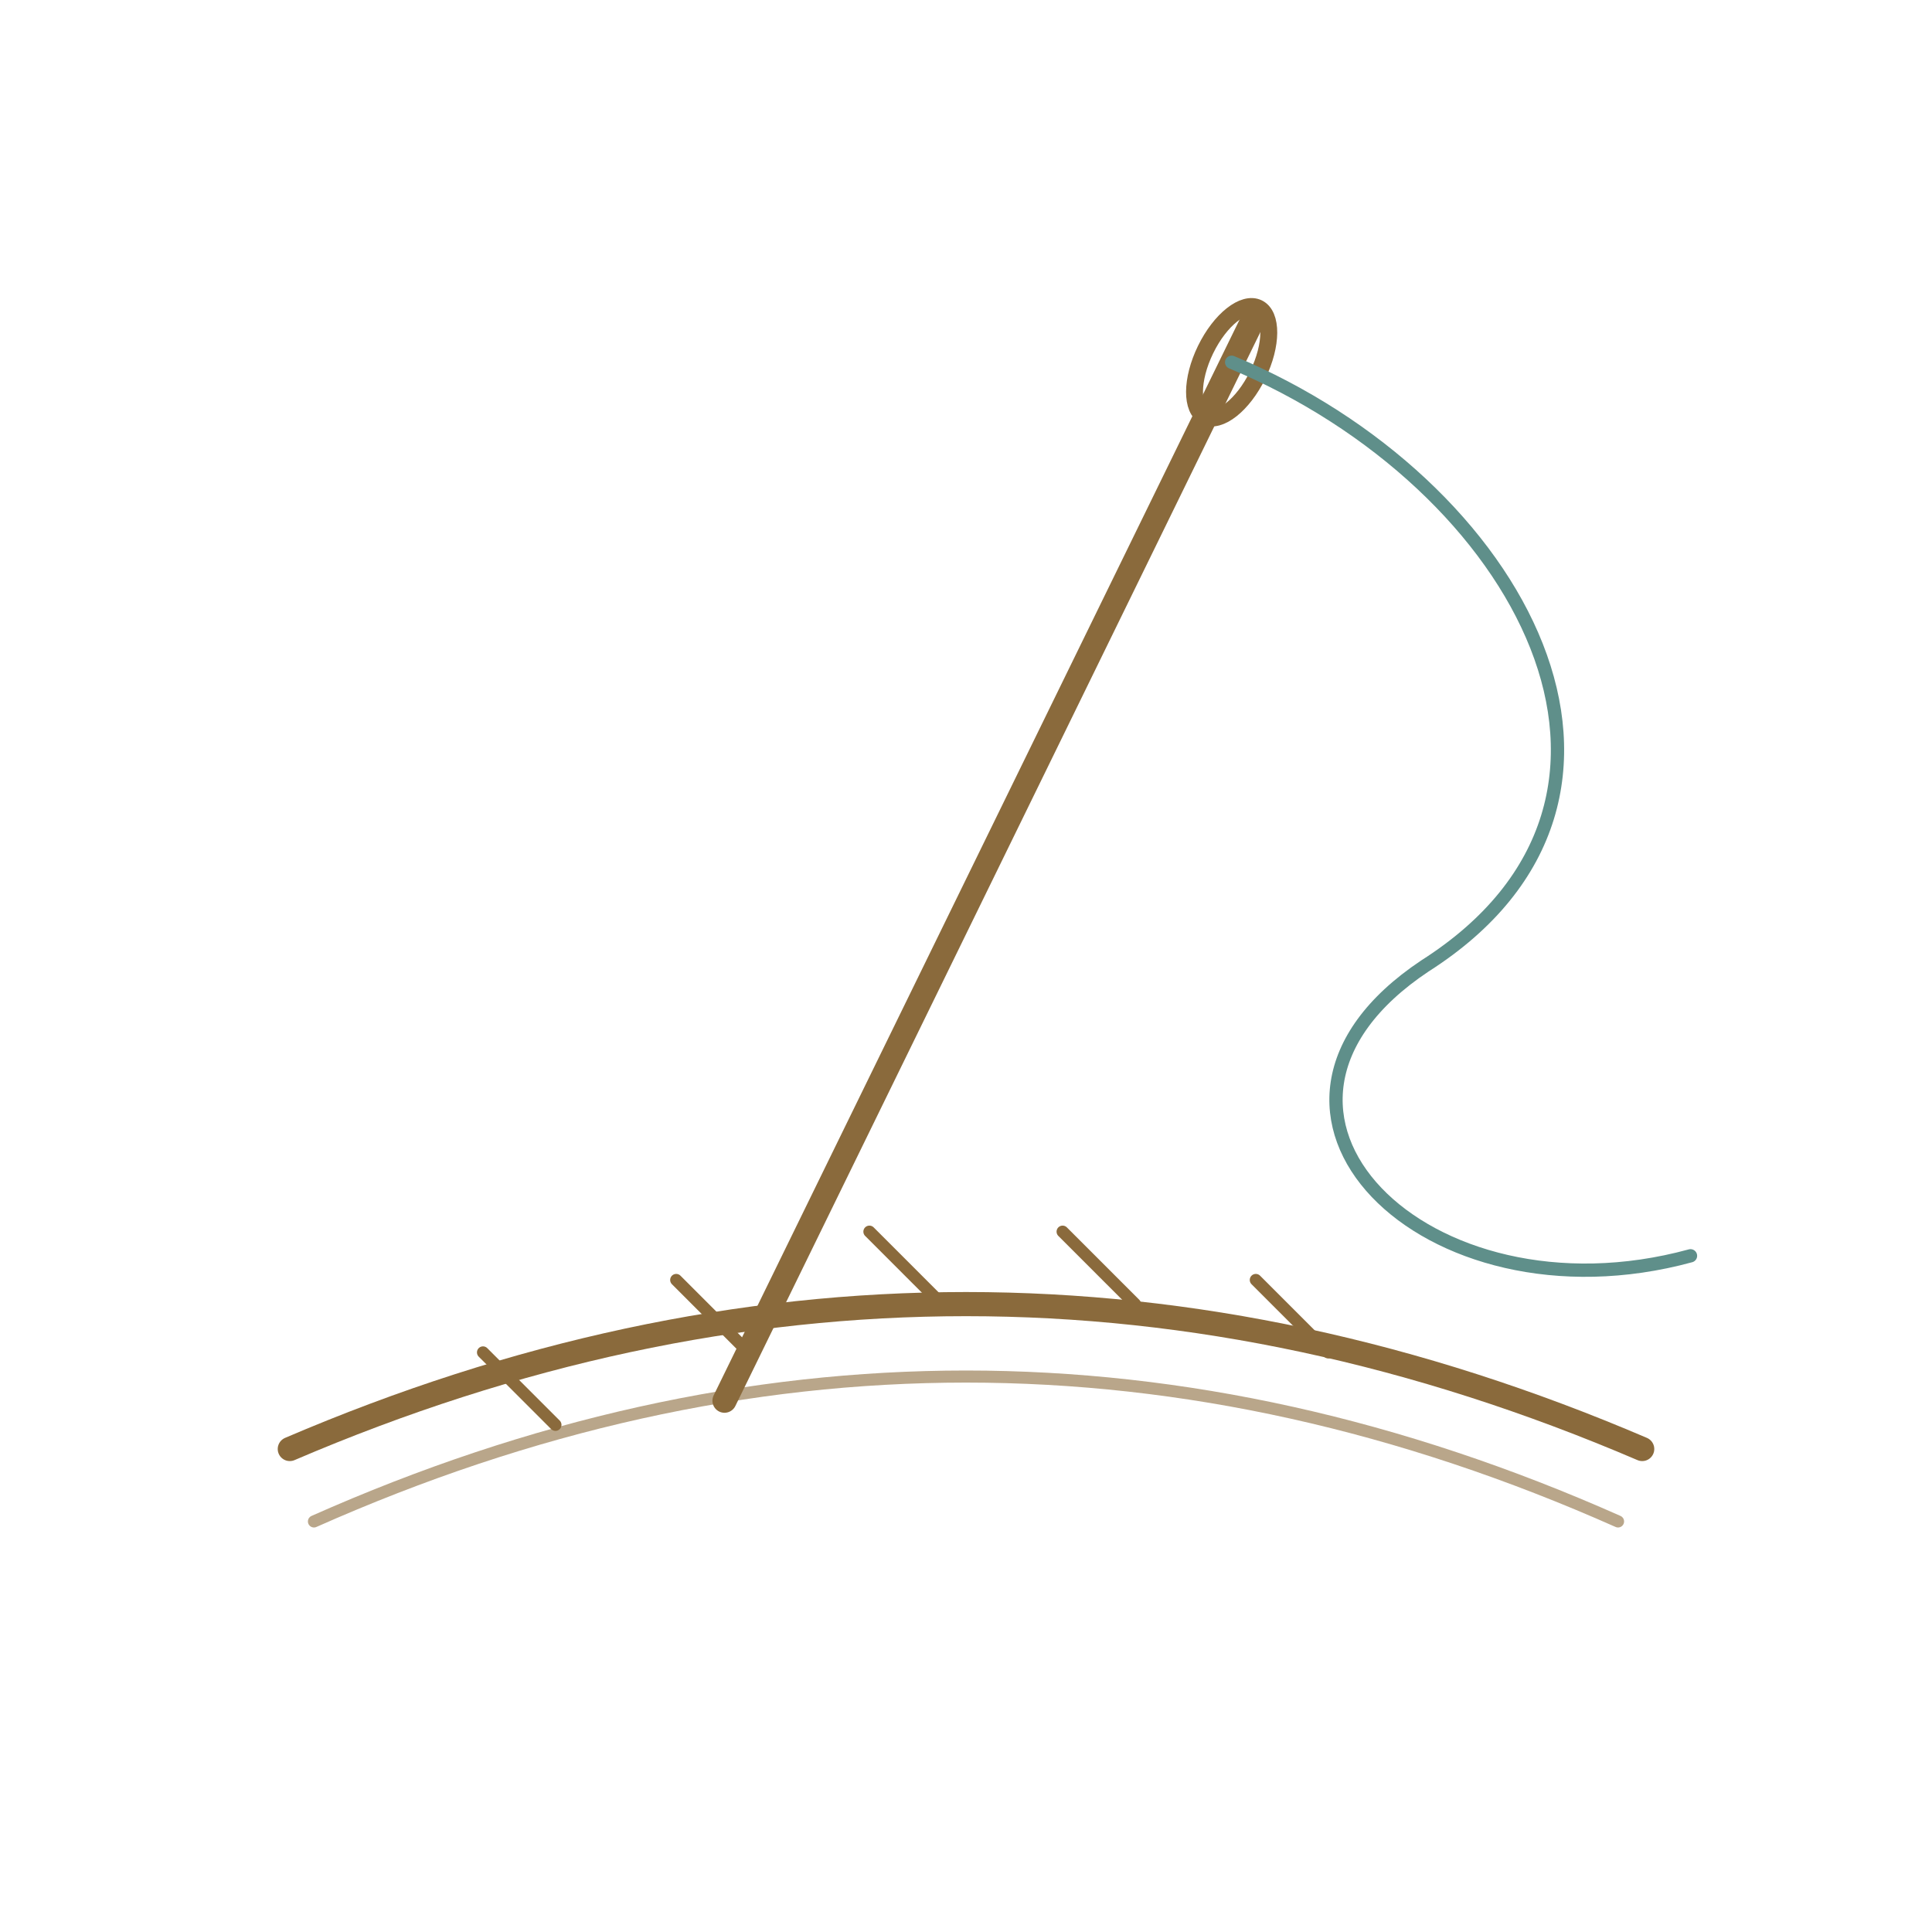
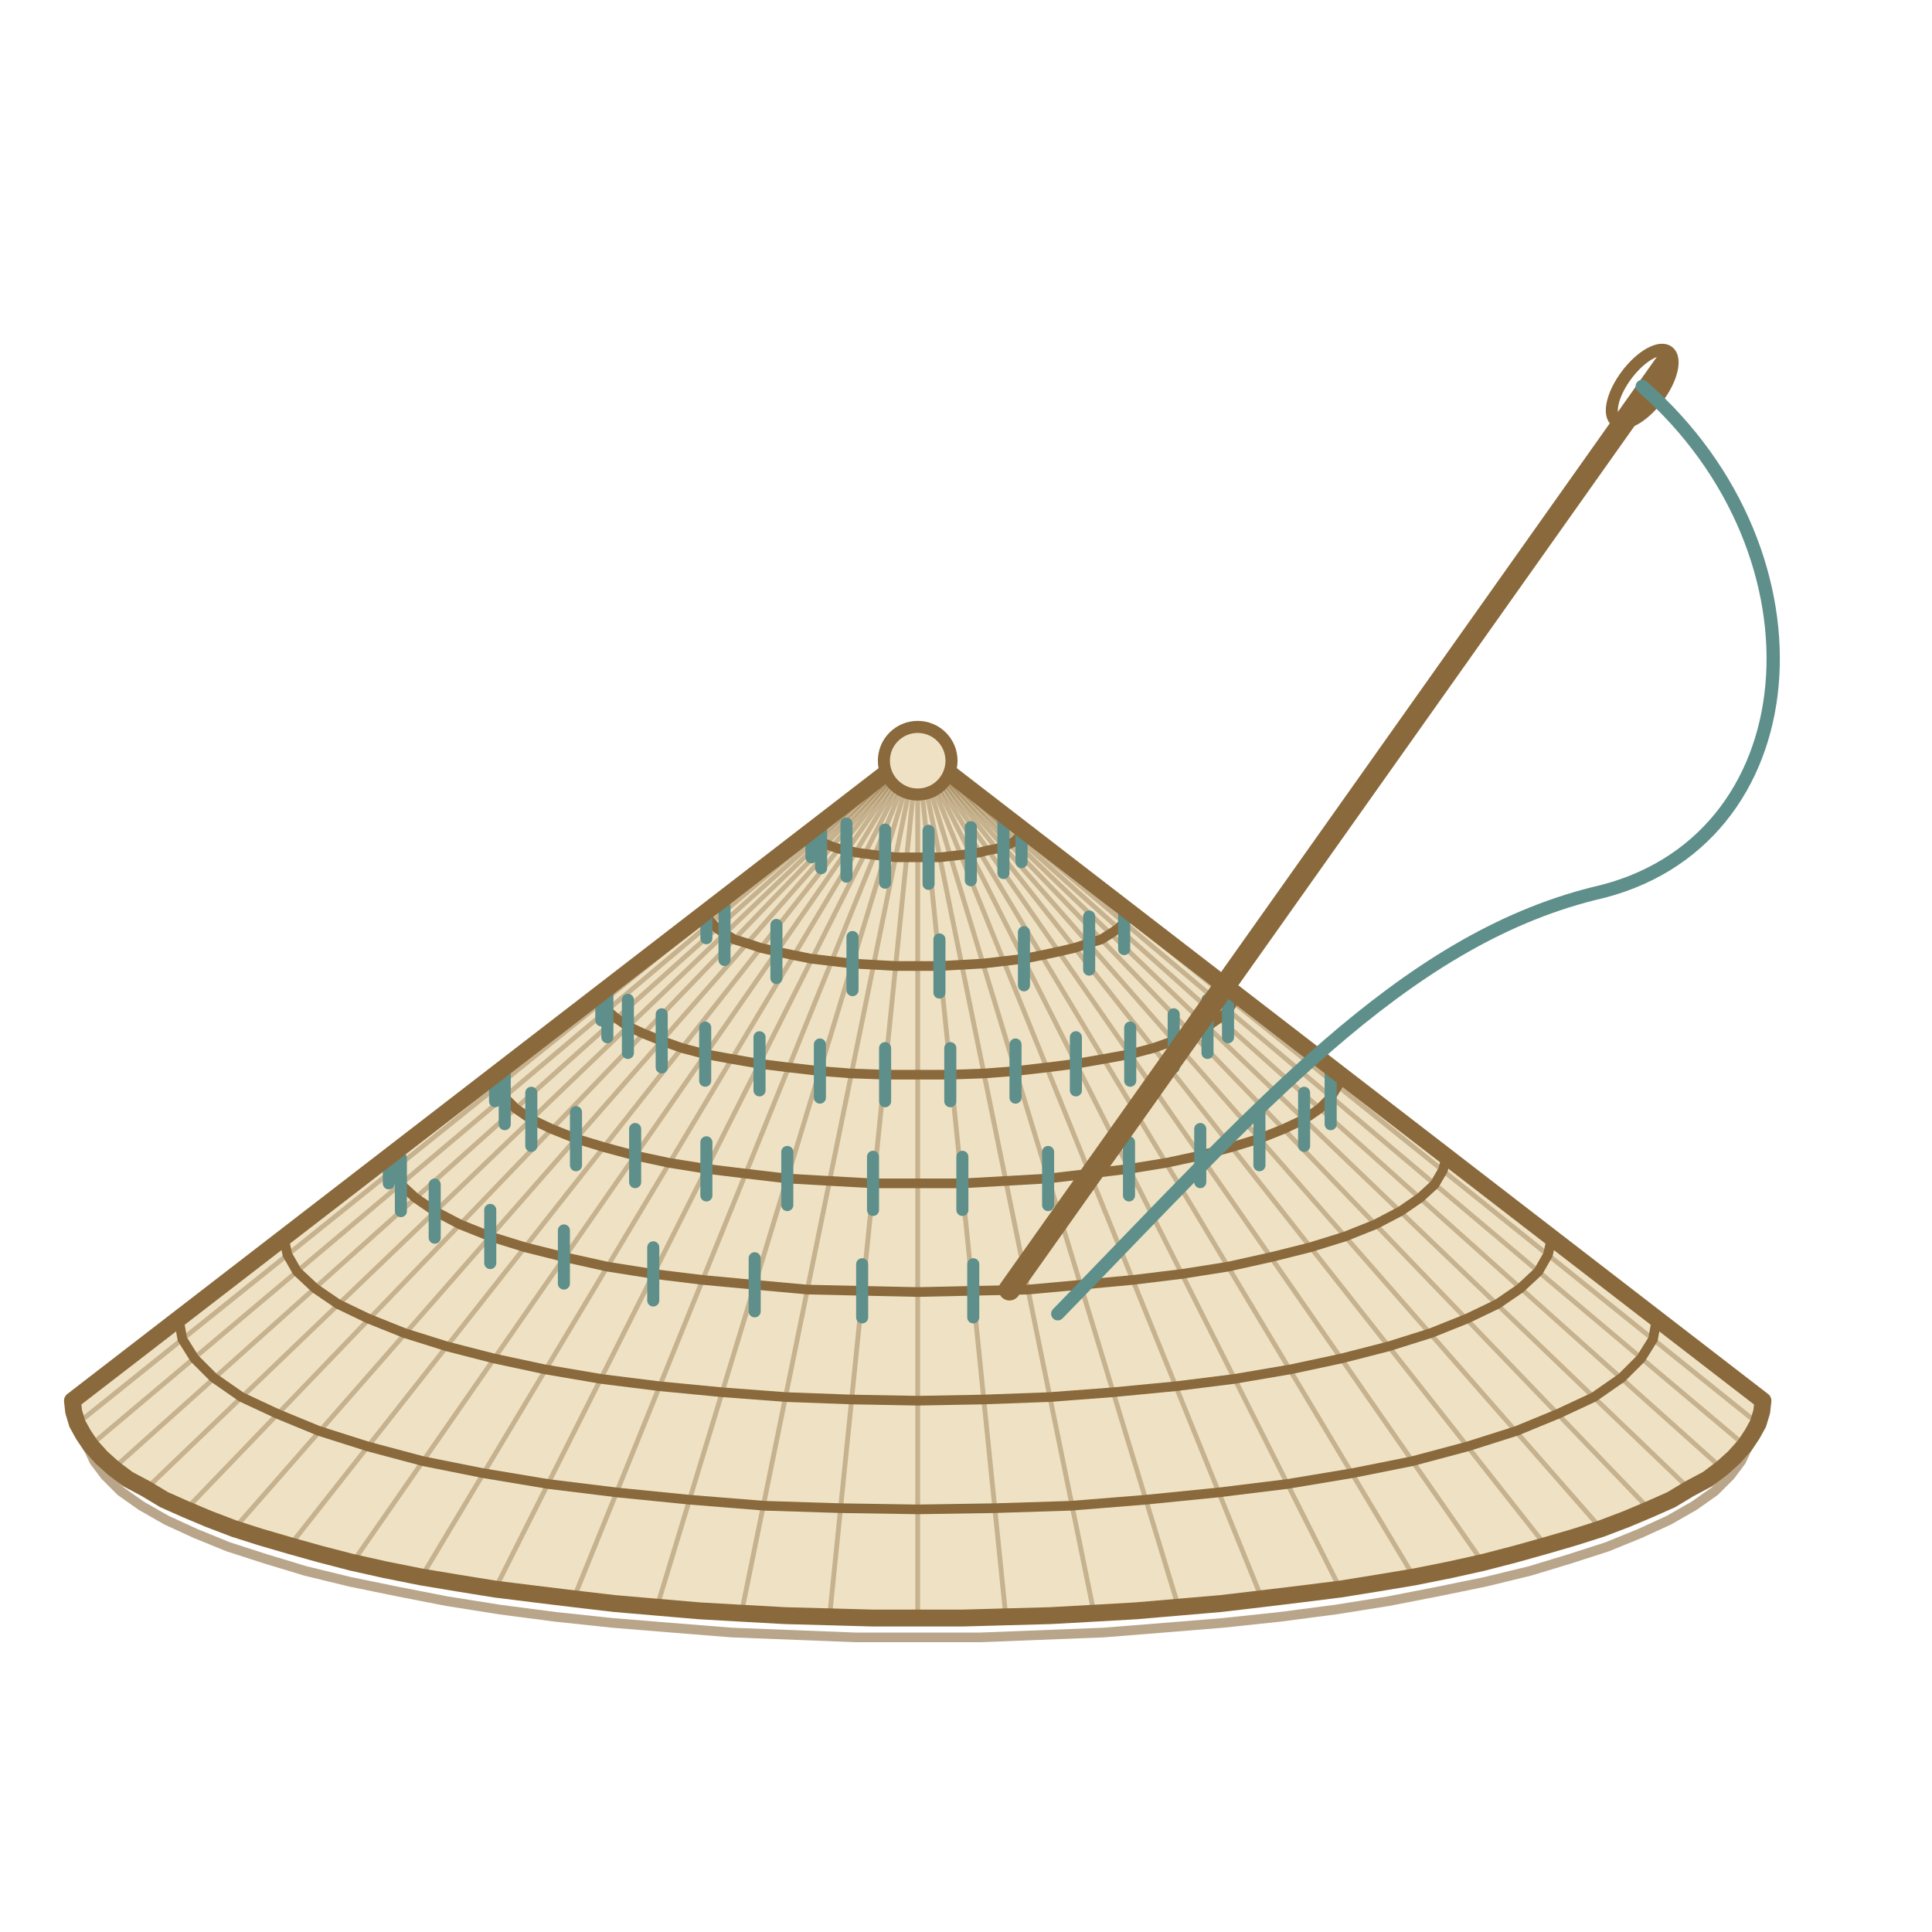
<svg xmlns="http://www.w3.org/2000/svg" viewBox="0 0 160 160" fill="none" stroke="#8a6a3c" stroke-width="1.4" stroke-linecap="round" stroke-linejoin="round">
-   <path d="M24 120 Q 80 96 136 120" stroke-width="2" />
-   <path d="M26 126 Q 80 102 134 126" stroke-width="1" opacity=".6" />
-   <path d="M104 26 L 60 116" stroke-width="2" />
-   <ellipse cx="102" cy="30" rx="2.4" ry="5" transform="rotate(26 102 30)" />
-   <path d="M102 30 C 126 40, 140 66, 118 80 C 100 92, 118 110, 140 104" stroke="#5f8f8a" stroke-width="1.1" />
-   <path d="M40 112 l 6 6 M56 106 l 6 6 M72 102 l 6 6 M88 102 l 6 6 M104 106 l 6 6" stroke-width="1" />
+   <defs>
+     <clipPath id="kn">
+       <path d="M76 62 L146 116 L145.9 116.9 L145.6 117.9 L145.1 118.8 L144.5 119.7 L143.6 120.7 L142.6 121.6 L141.4 122.5 L139.9 123.3 L138.4 124.2 L136.6 125 L134.7 125.8 L132.6 126.6 L130.4 127.3 L128 128 L125.5 128.7 L122.8 129.4 L120.1 130 L117.1 130.6 L114.1 131.1 L111 131.6 L107.8 132 L104.5 132.4 L101.1 132.8 L97.6 133.1 L94.1 133.4 L90.6 133.6 L87 133.8 L83.3 133.9 L79.7 134 L76 134 L72.3 134 L68.7 133.9 L65 133.8 L61.4 133.6 L57.9 133.4 L54.4 133.1 L50.9 132.8 L47.5 132.4 L44.2 132 L41 131.6 L37.9 131.1 L34.9 130.6 L31.9 130 L29.2 129.4 L26.5 128.7 L24 128 L21.6 127.3 L19.4 126.6 L17.3 125.8 L15.4 125 L13.6 124.2 L12.1 123.3 L10.6 122.5 L9.4 121.6 L8.4 120.7 L7.5 119.7 L6.9 118.8 L6.4 117.9 L6.1 116.9 L6 116 Z" />
+     </clipPath>
+   </defs>
+   <path d="M76 62 L146 116 L145.9 116.9 L145.6 117.9 L145.1 118.8 L144.5 119.7 L143.6 120.7 L142.6 121.6 L141.4 122.5 L139.9 123.3 L138.4 124.2 L136.6 125 L134.7 125.8 L132.6 126.6 L130.4 127.3 L128 128 L125.5 128.7 L122.8 129.4 L120.1 130 L117.1 130.6 L114.1 131.1 L111 131.6 L107.8 132 L104.5 132.4 L101.1 132.8 L97.6 133.1 L94.1 133.4 L90.6 133.6 L87 133.8 L83.3 133.9 L79.7 134 L76 134 L72.3 134 L68.7 133.9 L65 133.8 L61.4 133.6 L57.9 133.4 L54.4 133.1 L50.9 132.8 L47.5 132.4 L44.2 132 L41 131.6 L37.9 131.1 L34.9 130.6 L31.9 130 L29.2 129.4 L26.5 128.7 L24 128 L21.6 127.3 L19.4 126.6 L17.3 125.8 L15.4 125 L13.6 124.2 L12.1 123.3 L10.6 122.5 L9.4 121.6 L8.4 120.7 L7.5 119.7 L6.9 118.8 L6.4 117.9 L6.1 116.9 L6 116 Z" fill="#efe2c4" stroke="none" />
+   <g clip-path="url(#kn)">
+     <path d="M76 62 L 146 116" stroke-width=".4" opacity=".4" />
+     <path d="M76 62 L 145.6 117.9" stroke-width=".4" opacity=".4" />
+     <path d="M76 62 L 144.5 119.7" stroke-width=".4" opacity=".4" />
+     <path d="M76 62 L 142.6 121.6" stroke-width=".4" opacity=".4" />
+     <path d="M76 62 L 139.9 123.3" stroke-width=".4" opacity=".4" />
+     <path d="M76 62 L 136.6 125" stroke-width=".4" opacity=".4" />
+     <path d="M76 62 L 132.6 126.6" stroke-width=".4" opacity=".4" />
+     <path d="M76 62 L 128 128" stroke-width=".4" opacity=".4" />
+     <path d="M76 62 L 122.8 129.4" stroke-width=".4" opacity=".4" />
+     <path d="M76 62 L 117.1 130.6" stroke-width=".4" opacity=".4" />
+     <path d="M76 62 L 111 131.6" stroke-width=".4" opacity=".4" />
+     <path d="M76 62 L 104.5 132.4" stroke-width=".4" opacity=".4" />
+     <path d="M76 62 L 97.6 133.1" stroke-width=".4" opacity=".4" />
+     <path d="M76 62 L 90.6 133.6" stroke-width=".4" opacity=".4" />
+     <path d="M76 62 L 83.3 133.9" stroke-width=".4" opacity=".4" />
+     <path d="M76 62 L 76 134" stroke-width=".4" opacity=".4" />
+     <path d="M76 62 L 68.7 133.9" stroke-width=".4" opacity=".4" />
+     <path d="M76 62 L 61.4 133.6" stroke-width=".4" opacity=".4" />
+     <path d="M76 62 L 54.4 133.1" stroke-width=".4" opacity=".4" />
+     <path d="M76 62 L 47.5 132.4" stroke-width=".4" opacity=".4" />
+     <path d="M76 62 L 41 131.6" stroke-width=".4" opacity=".4" />
+     <path d="M76 62 L 34.9 130.6" stroke-width=".4" opacity=".4" />
+     <path d="M76 62 L 29.2 129.4" stroke-width=".4" opacity=".4" />
+     <path d="M76 62 L 24 128" stroke-width=".4" opacity=".4" />
+     <path d="M76 62 L 19.4 126.6" stroke-width=".4" opacity=".4" />
+     <path d="M76 62 L 15.4 125" stroke-width=".4" opacity=".4" />
+     <path d="M76 62 L 12.1 123.3" stroke-width=".4" opacity=".4" />
+     <path d="M76 62 L 9.4 121.6" stroke-width=".4" opacity=".4" />
+     <path d="M76 62 L 7.5 119.7" stroke-width=".4" opacity=".4" />
+     <path d="M76 62 L 6.4 117.9" stroke-width=".4" opacity=".4" />
+     <path d="M76 62 L 6 116" stroke-width=".4" opacity=".4" />
+     <path d="M84.8 68.8 L84.7 69 L84.6 69.2 L84.3 69.4 L84 69.7 L83.6 69.9 L83.1 70.1 L82.5 70.3 L81.9 70.4 L81.1 70.6 L80.4 70.7 L79.6 70.8 L78.7 70.9 L77.8 71 L76.9 71 L76 71 L75.1 71 L74.2 71 L73.3 70.9 L72.4 70.8 L71.6 70.7 L70.9 70.6 L70.1 70.4 L69.5 70.3 L68.9 70.1 L68.4 69.9 L68 69.7 L67.7 69.4 L67.4 69.2 L67.3 69 L67.2 68.8" stroke-width=".8" />
+     <path d="M67.2 66.5 L 67.2 71" stroke="#5f8f8a" stroke-width="1" />
+     <path d="M68 67.5 L 68 71.9" stroke="#5f8f8a" stroke-width="1" />
+     <path d="M70.1 68.2 L 70.1 72.6" stroke="#5f8f8a" stroke-width="1" />
+     <path d="M73.3 68.7 L 73.3 73.1" stroke="#5f8f8a" stroke-width="1" />
+     <path d="M76.9 68.8 L 76.9 73.2" stroke="#5f8f8a" stroke-width="1" />
+     <path d="M80.4 68.5 L 80.4 72.9" stroke="#5f8f8a" stroke-width="1" />
+     <path d="M83.1 67.9 L 83.1 72.3" stroke="#5f8f8a" stroke-width="1" />
+     <path d="M84.6 67 L 84.6 71.4" stroke="#5f8f8a" stroke-width="1" />
+     <path d="M93.5 75.5 L93.4 76 L93.1 76.4 L92.6 76.9 L92 77.3 L91.2 77.8 L90.2 78.1 L89 78.5 L87.7 78.8 L86.3 79.1 L84.8 79.4 L83.1 79.6 L81.4 79.8 L79.6 79.9 L77.8 80 L76 80 L74.2 80 L72.4 79.9 L70.6 79.8 L68.9 79.6 L67.2 79.4 L65.7 79.1 L64.3 78.8 L63 78.5 L61.8 78.1 L60.8 77.8 L60 77.3 L59.4 76.9 L58.9 76.4 L58.6 76 L58.5 75.5" stroke-width=".8" />
+     <path d="M58.5 73.3 L 58.5 77.7" stroke="#5f8f8a" stroke-width="1" />
+     <path d="M60 75.1 L 60 79.5" stroke="#5f8f8a" stroke-width="1" />
+     <path d="M64.3 76.6 L 64.3 81" stroke="#5f8f8a" stroke-width="1" />
+     <path d="M70.6 77.6 L 70.6 82" stroke="#5f8f8a" stroke-width="1" />
+     <path d="M77.8 77.8 L 77.8 82.2" stroke="#5f8f8a" stroke-width="1" />
+     <path d="M84.8 77.2 L 84.8 81.6" stroke="#5f8f8a" stroke-width="1" />
+     <path d="M90.2 75.9 L 90.2 80.3" stroke="#5f8f8a" stroke-width="1" />
+     <path d="M93.1 74.2 L 93.1 78.6" stroke="#5f8f8a" stroke-width="1" />
+     <path d="M102.2 82.2 L102.1 83 L101.7 83.7 L101 84.3 L100 85 L98.7 85.6 L97.2 86.2 L95.5 86.8 L93.6 87.3 L91.4 87.7 L89.1 88.1 L86.7 88.4 L84.1 88.7 L81.5 88.9 L78.7 89 L76 89 L73.3 89 L70.5 88.9 L67.9 88.7 L65.3 88.4 L62.9 88.1 L60.6 87.7 L58.4 87.3 L56.5 86.8 L54.8 86.2 L53.3 85.6 L52 85 L51 84.3 L50.3 83.7 L49.9 83 L49.8 82.2" stroke-width=".8" />
+     <path d="M49.8 80 L 49.8 84.5" stroke="#5f8f8a" stroke-width="1" />
+     <path d="M50.3 81.5 L 50.3 85.9" stroke="#5f8f8a" stroke-width="1" />
+     <path d="M52 82.8 L 52 87.2" stroke="#5f8f8a" stroke-width="1" />
+     <path d="M54.8 84 L 54.8 88.4" stroke="#5f8f8a" stroke-width="1" />
+     <path d="M58.4 85.1 L 58.4 89.5" stroke="#5f8f8a" stroke-width="1" />
+     <path d="M62.9 85.9 L 62.9 90.3" stroke="#5f8f8a" stroke-width="1" />
+     <path d="M67.9 86.5 L 67.9 90.9" stroke="#5f8f8a" stroke-width="1" />
+     <path d="M73.3 86.8 L 73.3 91.2" stroke="#5f8f8a" stroke-width="1" />
+     <path d="M78.7 86.8 L 78.7 91.2" stroke="#5f8f8a" stroke-width="1" />
+     <path d="M84.1 86.5 L 84.1 90.9" stroke="#5f8f8a" stroke-width="1" />
+     <path d="M89.1 85.9 L 89.1 90.3" stroke="#5f8f8a" stroke-width="1" />
+     <path d="M93.6 85.1 L 93.6 89.5" stroke="#5f8f8a" stroke-width="1" />
+     <path d="M97.2 84 L 97.2 88.4" stroke="#5f8f8a" stroke-width="1" />
+     <path d="M100 82.8 L 100 87.2" stroke="#5f8f8a" stroke-width="1" />
+     <path d="M101.7 81.5 L 101.7 85.9" stroke="#5f8f8a" stroke-width="1" />
+     <path d="M111 89 L110.8 89.9 L110.2 90.9 L109.3 91.8 L108 92.7 L106.3 93.5 L104.3 94.3 L102 95 L99.4 95.7 L96.6 96.3 L93.5 96.8 L90.2 97.2 L86.8 97.6 L83.3 97.8 L79.7 98 L76 98 L72.3 98 L68.7 97.8 L65.2 97.6 L61.8 97.2 L58.5 96.8 L55.4 96.3 L52.6 95.7 L50 95 L47.7 94.3 L45.7 93.5 L44 92.7 L42.7 91.8 L41.8 90.9 L41.2 89.9 L41 89" stroke-width=".8" />
+     <path d="M41 86.8 L 41 91.2" stroke="#5f8f8a" stroke-width="1" />
+     <path d="M41.8 88.7 L 41.8 93.1" stroke="#5f8f8a" stroke-width="1" />
+     <path d="M44 90.5 L 44 94.9" stroke="#5f8f8a" stroke-width="1" />
+     <path d="M47.7 92.1 L 47.7 96.5" stroke="#5f8f8a" stroke-width="1" />
+     <path d="M52.6 93.5 L 52.6 97.9" stroke="#5f8f8a" stroke-width="1" />
+     <path d="M58.5 94.6 L 58.5 99" stroke="#5f8f8a" stroke-width="1" />
+     <path d="M65.2 95.4 L 65.2 99.8" stroke="#5f8f8a" stroke-width="1" />
+     <path d="M72.3 95.8 L 72.3 100.2" stroke="#5f8f8a" stroke-width="1" />
+     <path d="M79.7 95.8 L 79.7 100.2" stroke="#5f8f8a" stroke-width="1" />
+     <path d="M86.8 95.4 L 86.8 99.8" stroke="#5f8f8a" stroke-width="1" />
+     <path d="M93.5 94.6 L 93.5 99" stroke="#5f8f8a" stroke-width="1" />
+     <path d="M99.4 93.5 L 99.4 97.9" stroke="#5f8f8a" stroke-width="1" />
+     <path d="M104.3 92.1 L 104.3 96.5" stroke="#5f8f8a" stroke-width="1" />
+     <path d="M108 90.5 L 108 94.9" stroke="#5f8f8a" stroke-width="1" />
+     <path d="M110.2 88.7 L 110.2 93.1" stroke="#5f8f8a" stroke-width="1" />
+     <path d="M119.8 95.8 L119.5 96.9 L118.8 98.1 L117.6 99.2 L116 100.3 L113.9 101.4 L111.4 102.4 L108.5 103.3 L105.3 104.1 L101.7 104.9 L97.9 105.5 L93.8 106 L89.5 106.4 L85.1 106.8 L80.6 106.9 L76 107 L71.4 106.9 L66.9 106.8 L62.5 106.4 L58.2 106 L54.1 105.5 L50.3 104.9 L46.7 104.1 L43.5 103.3 L40.6 102.4 L38.1 101.4 L36 100.3 L34.4 99.2 L33.2 98.1 L32.5 96.9 L32.2 95.8" stroke-width=".8" />
+     <path d="M32.2 93.5 L 32.2 98" stroke="#5f8f8a" stroke-width="1" />
+     <path d="M33.2 95.9 L 33.2 100.3" stroke="#5f8f8a" stroke-width="1" />
+     <path d="M36 98.1 L 36 102.5" stroke="#5f8f8a" stroke-width="1" />
+     <path d="M40.6 100.2 L 40.6 104.6" stroke="#5f8f8a" stroke-width="1" />
+     <path d="M46.7 101.9 L 46.7 106.3" stroke="#5f8f8a" stroke-width="1" />
+     <path d="M54.1 103.3 L 54.1 107.7" stroke="#5f8f8a" stroke-width="1" />
+     <path d="M62.5 104.2 L 62.5 108.6" stroke="#5f8f8a" stroke-width="1" />
+     <path d="M71.4 104.7 L 71.4 109.1" stroke="#5f8f8a" stroke-width="1" />
+     <path d="M80.6 104.7 L 80.6 109.1" stroke="#5f8f8a" stroke-width="1" />
+     <path d="M128.5 102.5 L128.2 103.9 L127.4 105.3 L125.9 106.7 L124 108 L121.5 109.2 L118.5 110.4 L115 111.5 L111.1 112.5 L106.9 113.4 L102.2 114.2 L97.4 114.8 L92.2 115.3 L86.9 115.7 L81.5 115.9 L76 116 L70.5 115.9 L65.1 115.7 L59.8 115.3 L54.6 114.8 L49.8 114.2 L45.1 113.4 L40.9 112.5 L37 111.5 L33.5 110.4 L30.5 109.2 L28 108 L26.1 106.7 L24.6 105.3 L23.8 103.9 L23.5 102.5" stroke-width=".8" />
+     <path d="M137.2 109.2 L136.9 110.9 L135.9 112.5 L134.3 114.1 L132 115.7 L129 117.1 L125.6 118.5 L121.5 119.8 L117 121 L112 122 L106.6 122.9 L100.9 123.6 L94.9 124.2 L88.7 124.7 L82.4 124.9 L76 125 L69.6 124.9 L63.3 124.7 L57.1 124.2 L51.1 123.6 L45.4 122.9 L40 122 L35 121 L30.5 119.8 L26.4 118.5 L23 117.1 L20 115.7 L17.7 114.1 L16.1 112.5 L15.1 110.9 L14.8 109.2" stroke-width=".8" />
+   </g>
+   <path d="M76 62 L146 116 L145.9 116.9 L145.6 117.9 L145.1 118.8 L144.5 119.7 L143.6 120.7 L142.6 121.6 L141.4 122.5 L139.9 123.3 L138.4 124.2 L136.6 125 L134.7 125.8 L132.6 126.6 L130.4 127.3 L128 128 L125.5 128.7 L122.8 129.4 L120.1 130 L117.1 130.6 L114.1 131.1 L111 131.6 L107.8 132 L104.5 132.4 L101.1 132.8 L97.6 133.1 L94.1 133.4 L90.6 133.6 L87 133.8 L83.3 133.9 L79.7 134 L76 134 L72.3 134 L68.7 133.9 L65 133.8 L61.4 133.6 L57.9 133.4 L54.4 133.1 L50.9 132.8 L47.5 132.4 L44.2 132 L41 131.6 L37.9 131.1 L34.9 130.6 L31.9 130 L29.2 129.4 L26.5 128.7 L24 128 L21.6 127.3 L19.4 126.6 L17.3 125.8 L15.4 125 L13.6 124.2 L12.1 123.3 L10.6 122.5 L9.4 121.6 L8.4 120.7 L7.5 119.7 L6.9 118.8 L6.4 117.9 L6.1 116.9 L6 116 Z" />
+   <path d="M144.8 119.7 L144.2 121 L143.3 122.2 L142 123.5 L140.3 124.7 L138.2 125.9 L135.8 127 L133.1 128.1 L130 129.1 L126.7 130.1 L123 131 L119.1 131.8 L115 132.6 L110.6 133.3 L106 133.9 L101.3 134.4 L96.4 134.8 L91.4 135.2 L86.3 135.4 L81.2 135.6 L76 135.6 L70.8 135.6 L65.7 135.4 L60.6 135.2 L55.6 134.8 L50.7 134.4 L46 133.9 L41.4 133.3 L37 132.6 L32.9 131.8 L29 131 L25.3 130.1 L22 129.1 L18.9 128.1 L16.2 127 L13.8 125.9 L11.7 124.7 L10 123.5 L8.7 122.2 L7.8 121 L7.2 119.7" stroke-width=".8" opacity=".6" />
+   <circle cx="76" cy="63" r="2.8" fill="#efe2c4" stroke-width="1" />
+   <path d="M83.6 106.8 L 138 30" stroke-width="1.8" />
+   <ellipse cx="136" cy="32" rx="1.6" ry="3.6" transform="rotate(37 136 32)" stroke-width="1" />
+   <path d="M136 32 C 152 46, 150 70, 132 74 C 116 78, 104 92, 87.6 108.8" stroke="#5f8f8a" stroke-width="1.1" />
</svg>
